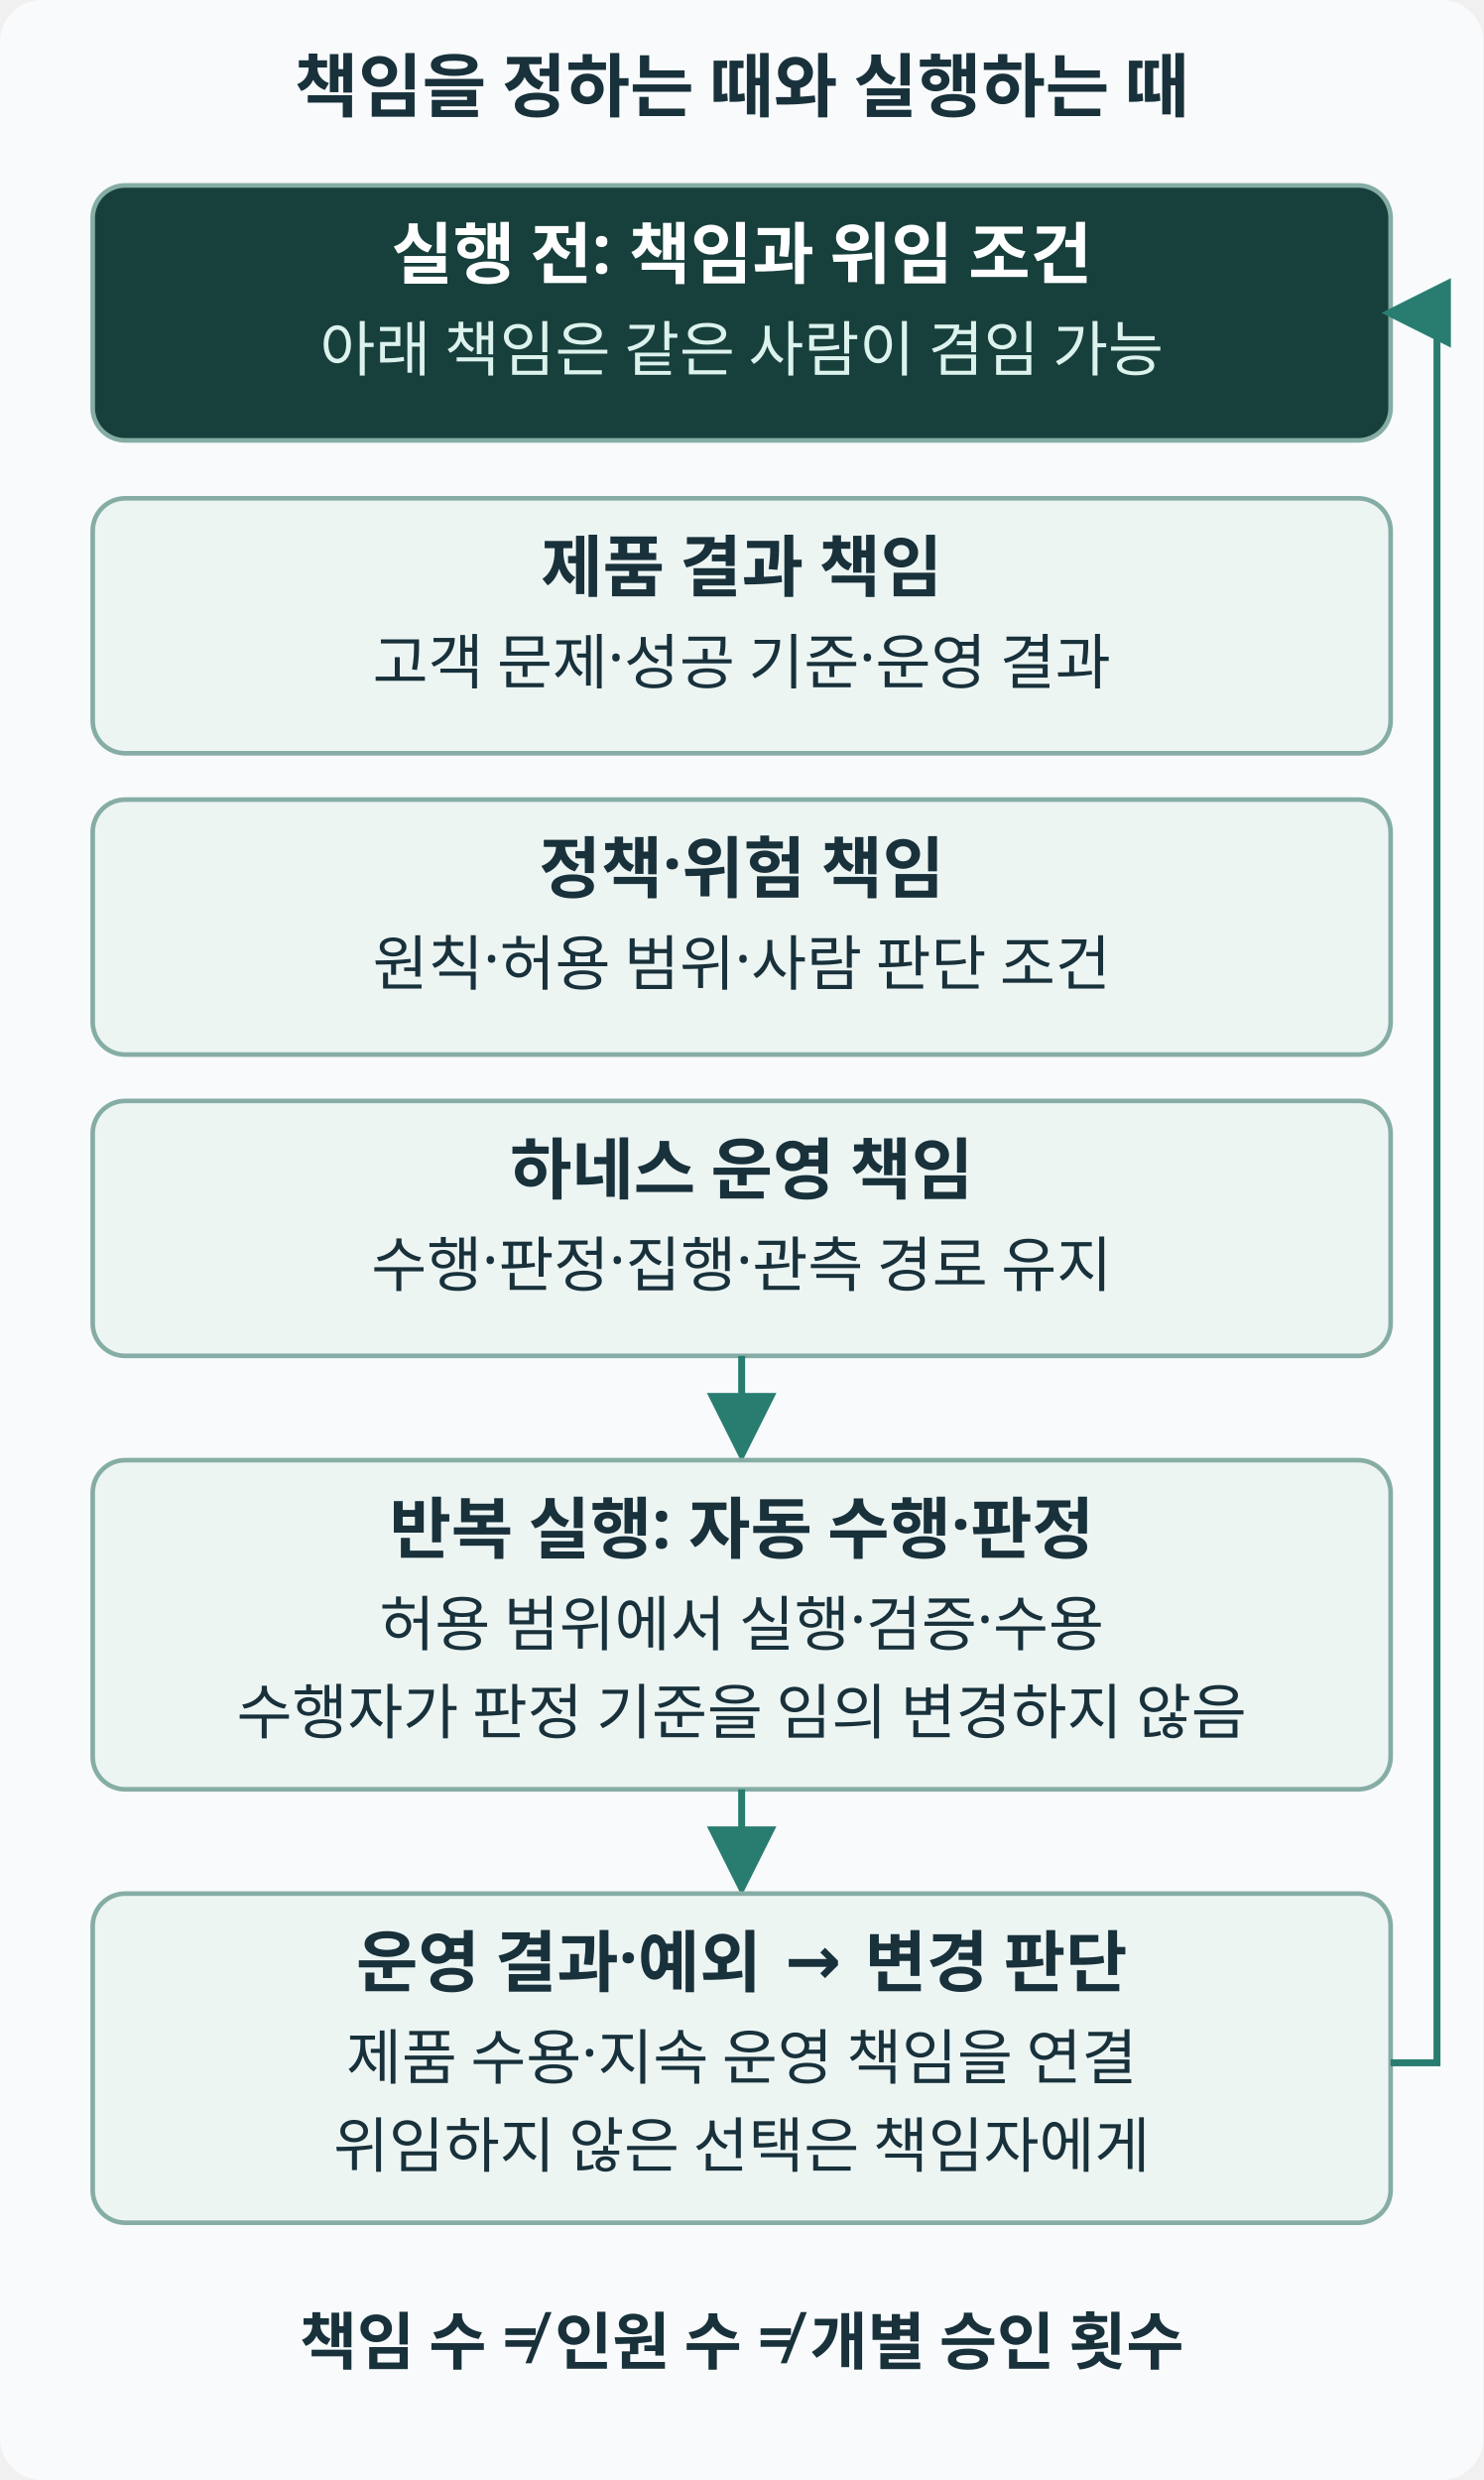
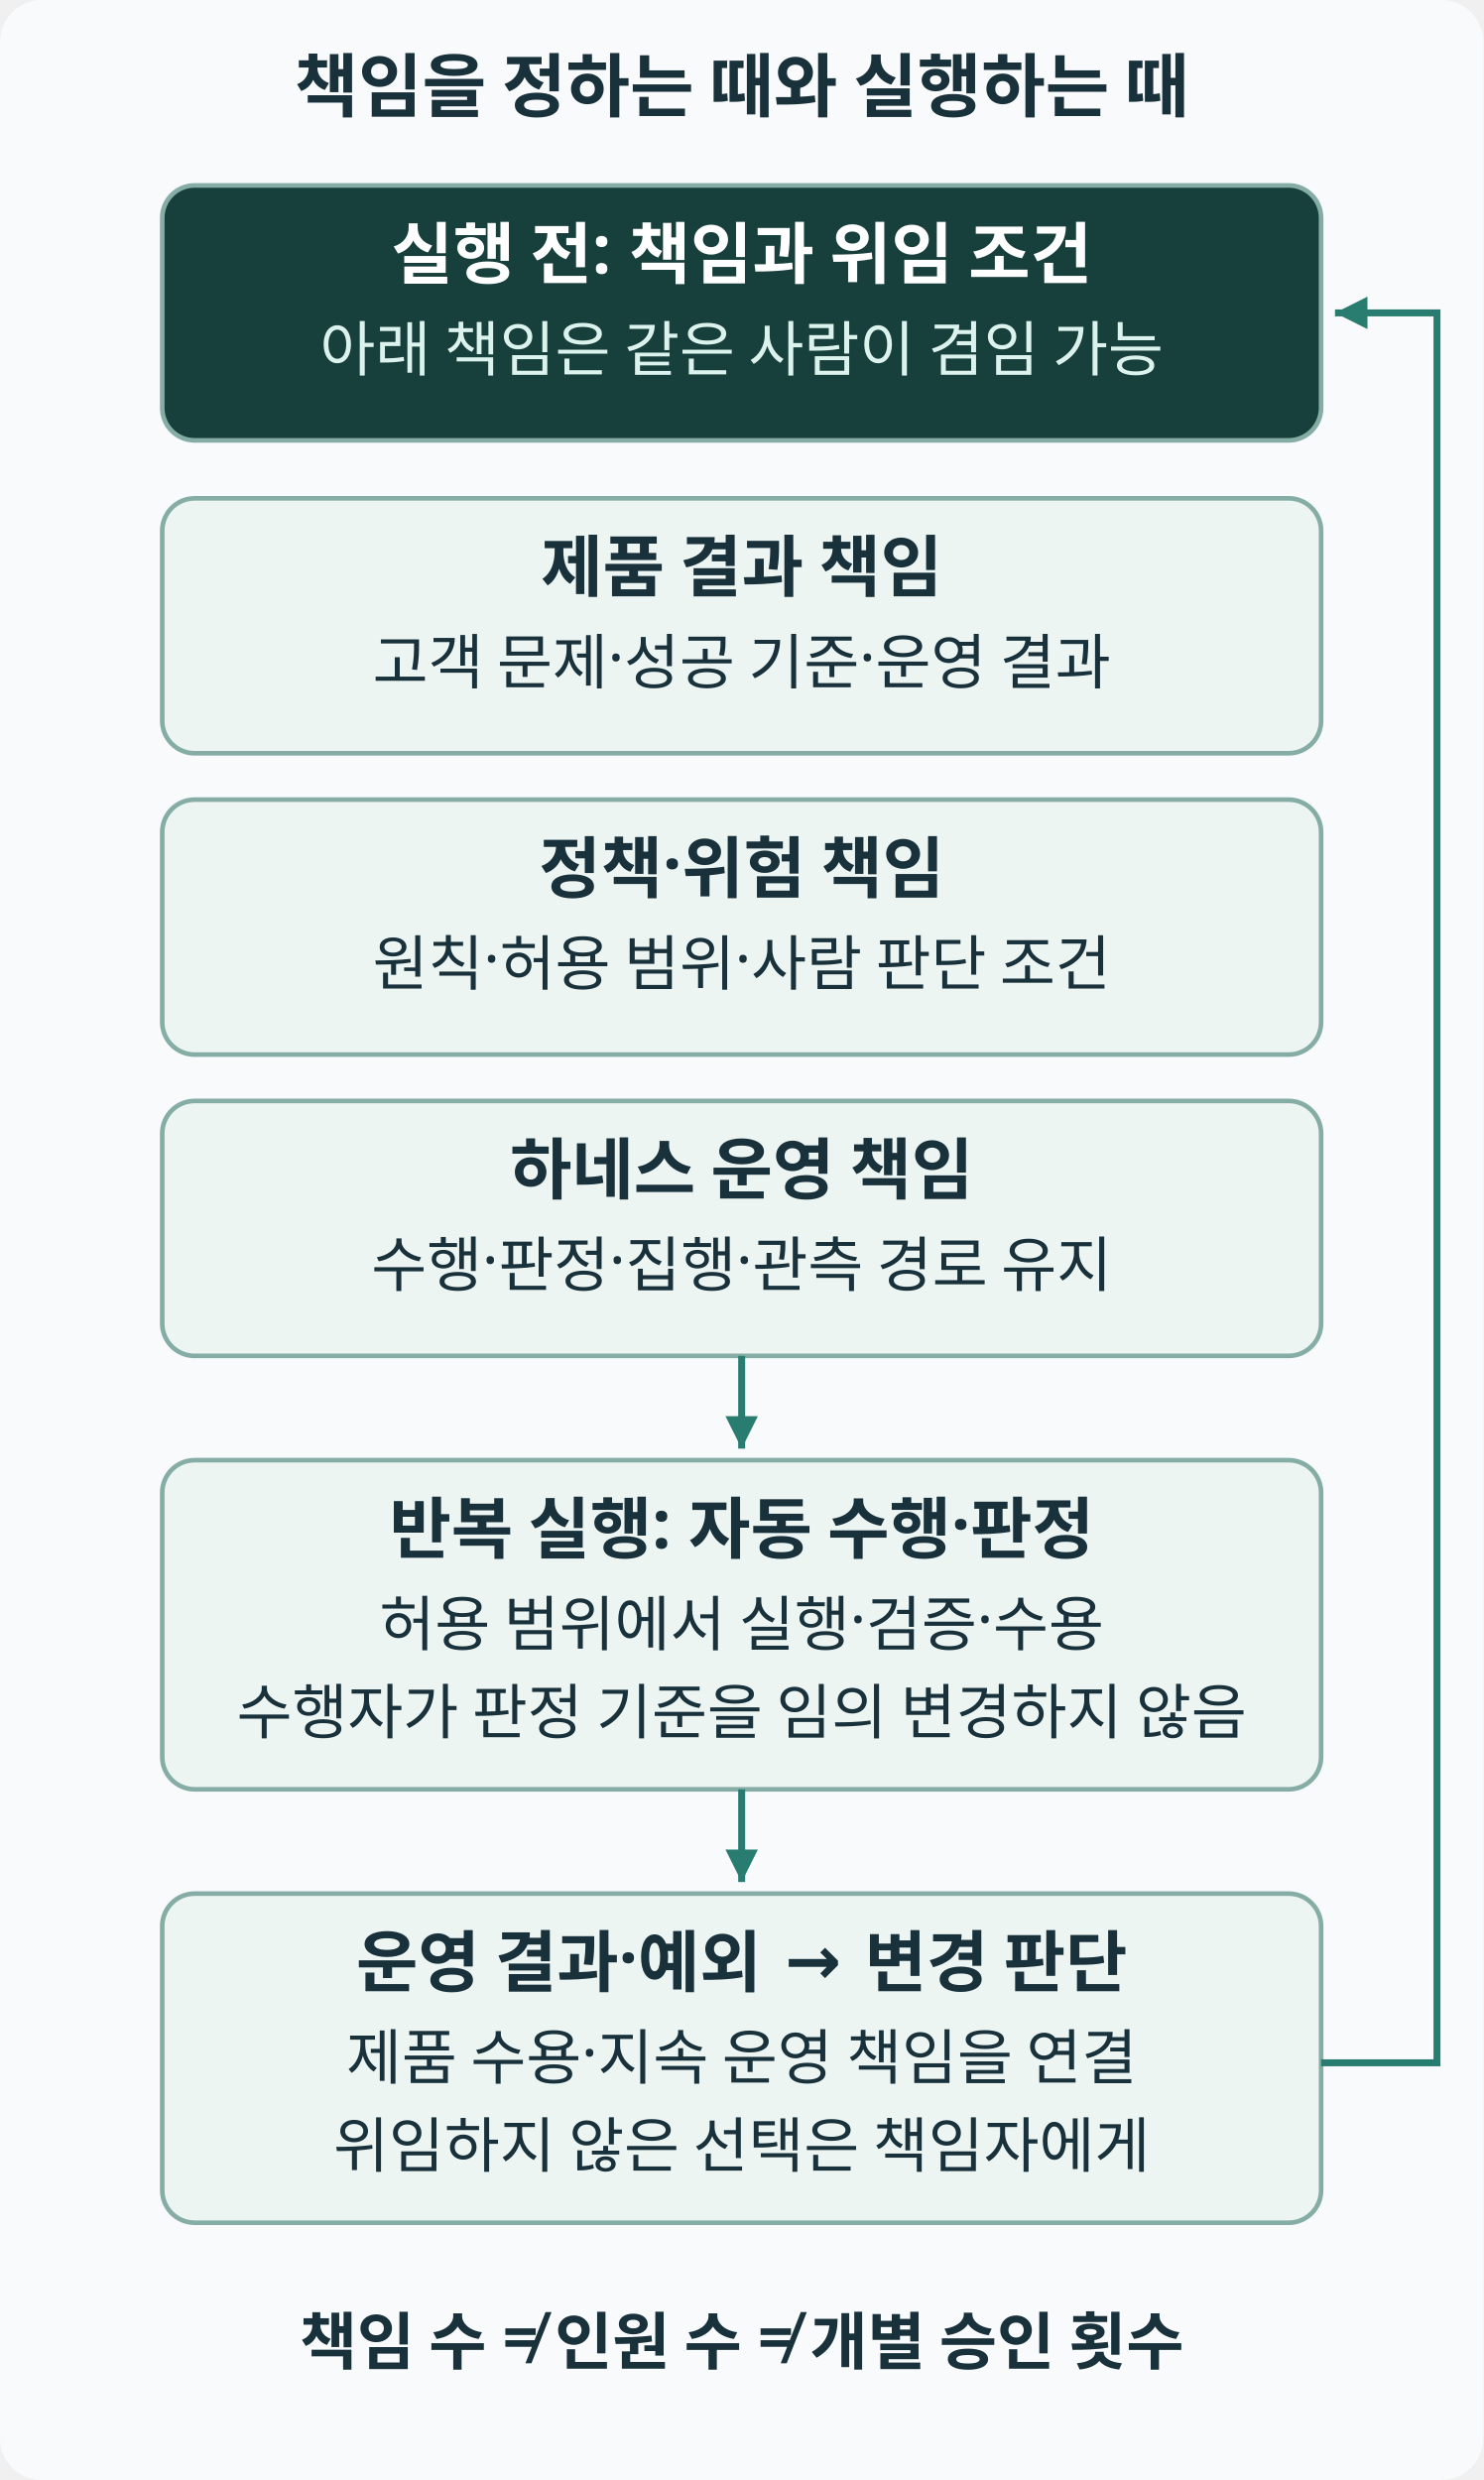
<svg xmlns="http://www.w3.org/2000/svg" width="640" height="1070" viewBox="0 0 640 1070" role="img" aria-labelledby="title desc">
  <defs>
-     <marker id="arrow" markerWidth="10" markerHeight="10" refX="8" refY="5" orient="auto">
-       <path d="M0 0 L10 5 L0 10 Z" fill="#287d70" />
+     <marker id="arrow" markerUnits="userSpaceOnUse" markerWidth="14" markerHeight="14" viewBox="0 0 14 14" refX="14" refY="7" orient="auto">
+       <path d="M0 0 L14 7 L0 14 Z" fill="#287d70" />
    </marker>
  </defs>
  <rect width="640" height="1070" rx="18" fill="#f8fafb" />
  <g font-family="Apple SD Gothic Neo, Noto Sans KR, Malgun Gothic, sans-serif">
    <text x="320" y="48" text-anchor="middle" font-size="30" font-weight="700" fill="#18313b">책임을 정하는 때와 실행하는 때</text>
-     <rect x="40" y="80" width="560" height="110" rx="14" fill="#173f3c" stroke="#86ada5" stroke-width="2" />
+     <rect x="70" y="80" width="500" height="110" rx="14" fill="#173f3c" stroke="#86ada5" stroke-width="2" />
    <text x="320.0" y="120" text-anchor="middle" font-size="29" font-weight="700" fill="#ffffff">실행 전: 책임과 위임 조건</text>
    <text x="320.0" y="160" text-anchor="middle" font-size="26" font-weight="400" fill="#dcf2ed">아래 책임은 같은 사람이 겸임 가능</text>
-     <rect x="40" y="215" width="560" height="110" rx="14" fill="#edf5f3" stroke="#86ada5" stroke-width="2" />
+     <rect x="70" y="215" width="500" height="110" rx="14" fill="#edf5f3" stroke="#86ada5" stroke-width="2" />
    <text x="320.0" y="255" text-anchor="middle" font-size="29" font-weight="700" fill="#18313b">제품 결과 책임</text>
    <text x="320.0" y="295" text-anchor="middle" font-size="26" font-weight="400" fill="#18313b">고객 문제·성공 기준·운영 결과</text>
-     <rect x="40" y="345" width="560" height="110" rx="14" fill="#edf5f3" stroke="#86ada5" stroke-width="2" />
+     <rect x="70" y="345" width="500" height="110" rx="14" fill="#edf5f3" stroke="#86ada5" stroke-width="2" />
    <text x="320.0" y="385" text-anchor="middle" font-size="29" font-weight="700" fill="#18313b">정책·위험 책임</text>
    <text x="320.0" y="425" text-anchor="middle" font-size="26" font-weight="400" fill="#18313b">원칙·허용 범위·사람 판단 조건</text>
-     <rect x="40" y="475" width="560" height="110" rx="14" fill="#edf5f3" stroke="#86ada5" stroke-width="2" />
+     <rect x="70" y="475" width="500" height="110" rx="14" fill="#edf5f3" stroke="#86ada5" stroke-width="2" />
    <text x="320.0" y="515" text-anchor="middle" font-size="29" font-weight="700" fill="#18313b">하네스 운영 책임</text>
    <text x="320.0" y="555" text-anchor="middle" font-size="26" font-weight="400" fill="#18313b">수행·판정·집행·관측 경로 유지</text>
    <path d="M320 585 V625" fill="none" stroke="#287d70" stroke-width="3" marker-end="url(#arrow)" />
-     <rect x="40" y="630" width="560" height="142" rx="14" fill="#edf5f3" stroke="#86ada5" stroke-width="2" />
+     <rect x="70" y="630" width="500" height="142" rx="14" fill="#edf5f3" stroke="#86ada5" stroke-width="2" />
    <text x="320.0" y="670" text-anchor="middle" font-size="29" font-weight="700" fill="#18313b">반복 실행: 자동 수행·판정</text>
    <text x="320.0" y="710" text-anchor="middle" font-size="26" font-weight="400" fill="#18313b">허용 범위에서 실행·검증·수용</text>
    <text x="320.0" y="748" text-anchor="middle" font-size="26" font-weight="400" fill="#18313b">수행자가 판정 기준을 임의 변경하지 않음</text>
    <path d="M320 772 V812" fill="none" stroke="#287d70" stroke-width="3" marker-end="url(#arrow)" />
-     <rect x="40" y="817" width="560" height="142" rx="14" fill="#edf5f3" stroke="#86ada5" stroke-width="2" />
+     <rect x="70" y="817" width="500" height="142" rx="14" fill="#edf5f3" stroke="#86ada5" stroke-width="2" />
    <text x="320.0" y="857" text-anchor="middle" font-size="29" font-weight="700" fill="#18313b">운영 결과·예외 → 변경 판단</text>
    <text x="320.0" y="897" text-anchor="middle" font-size="26" font-weight="400" fill="#18313b">제품 수용·지속 운영 책임을 연결</text>
    <text x="320.0" y="935" text-anchor="middle" font-size="26" font-weight="400" fill="#18313b">위임하지 않은 선택은 책임자에게</text>
-     <path d="M600 890 H620 V135 H602" fill="none" stroke="#287d70" stroke-width="3" marker-end="url(#arrow)" />
+     <path d="M570 890 H620 V135 H576" fill="none" stroke="#287d70" stroke-width="3" marker-end="url(#arrow)" />
    <text x="320" y="1020" text-anchor="middle" font-size="27" font-weight="700" fill="#18313b">책임 수 ≠ 인원 수 ≠ 개별 승인 횟수</text>
  </g>
</svg>
